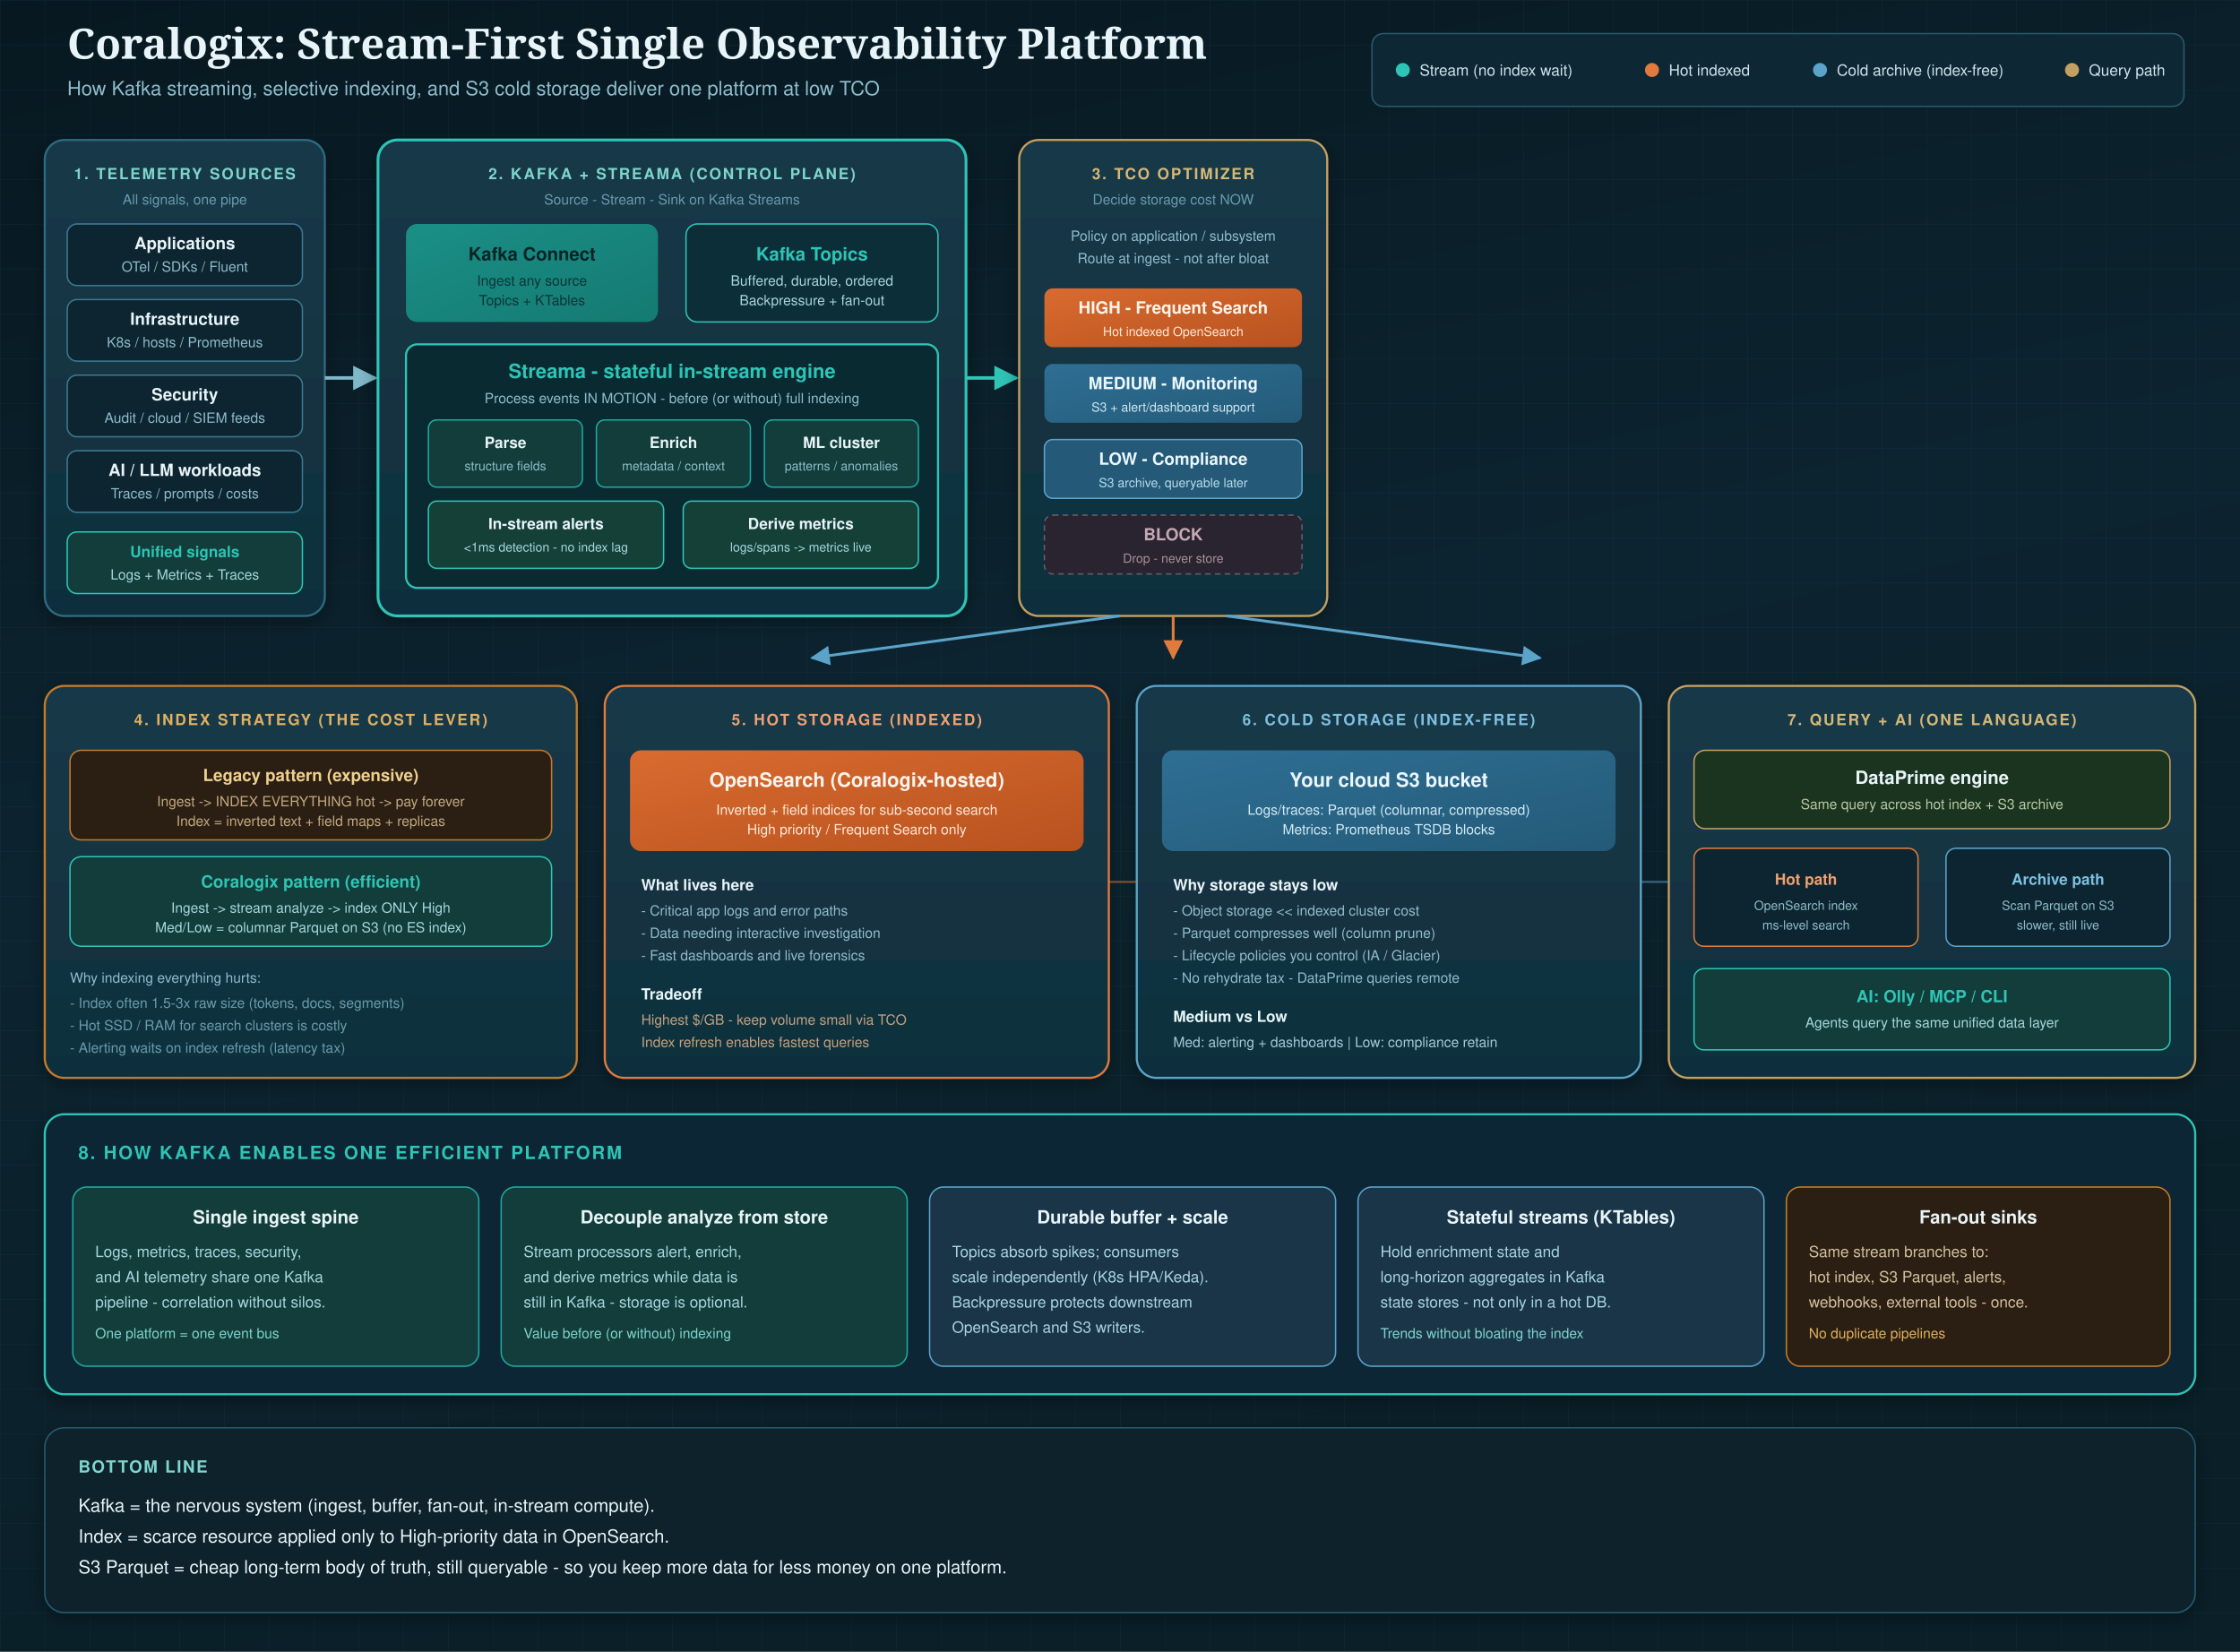
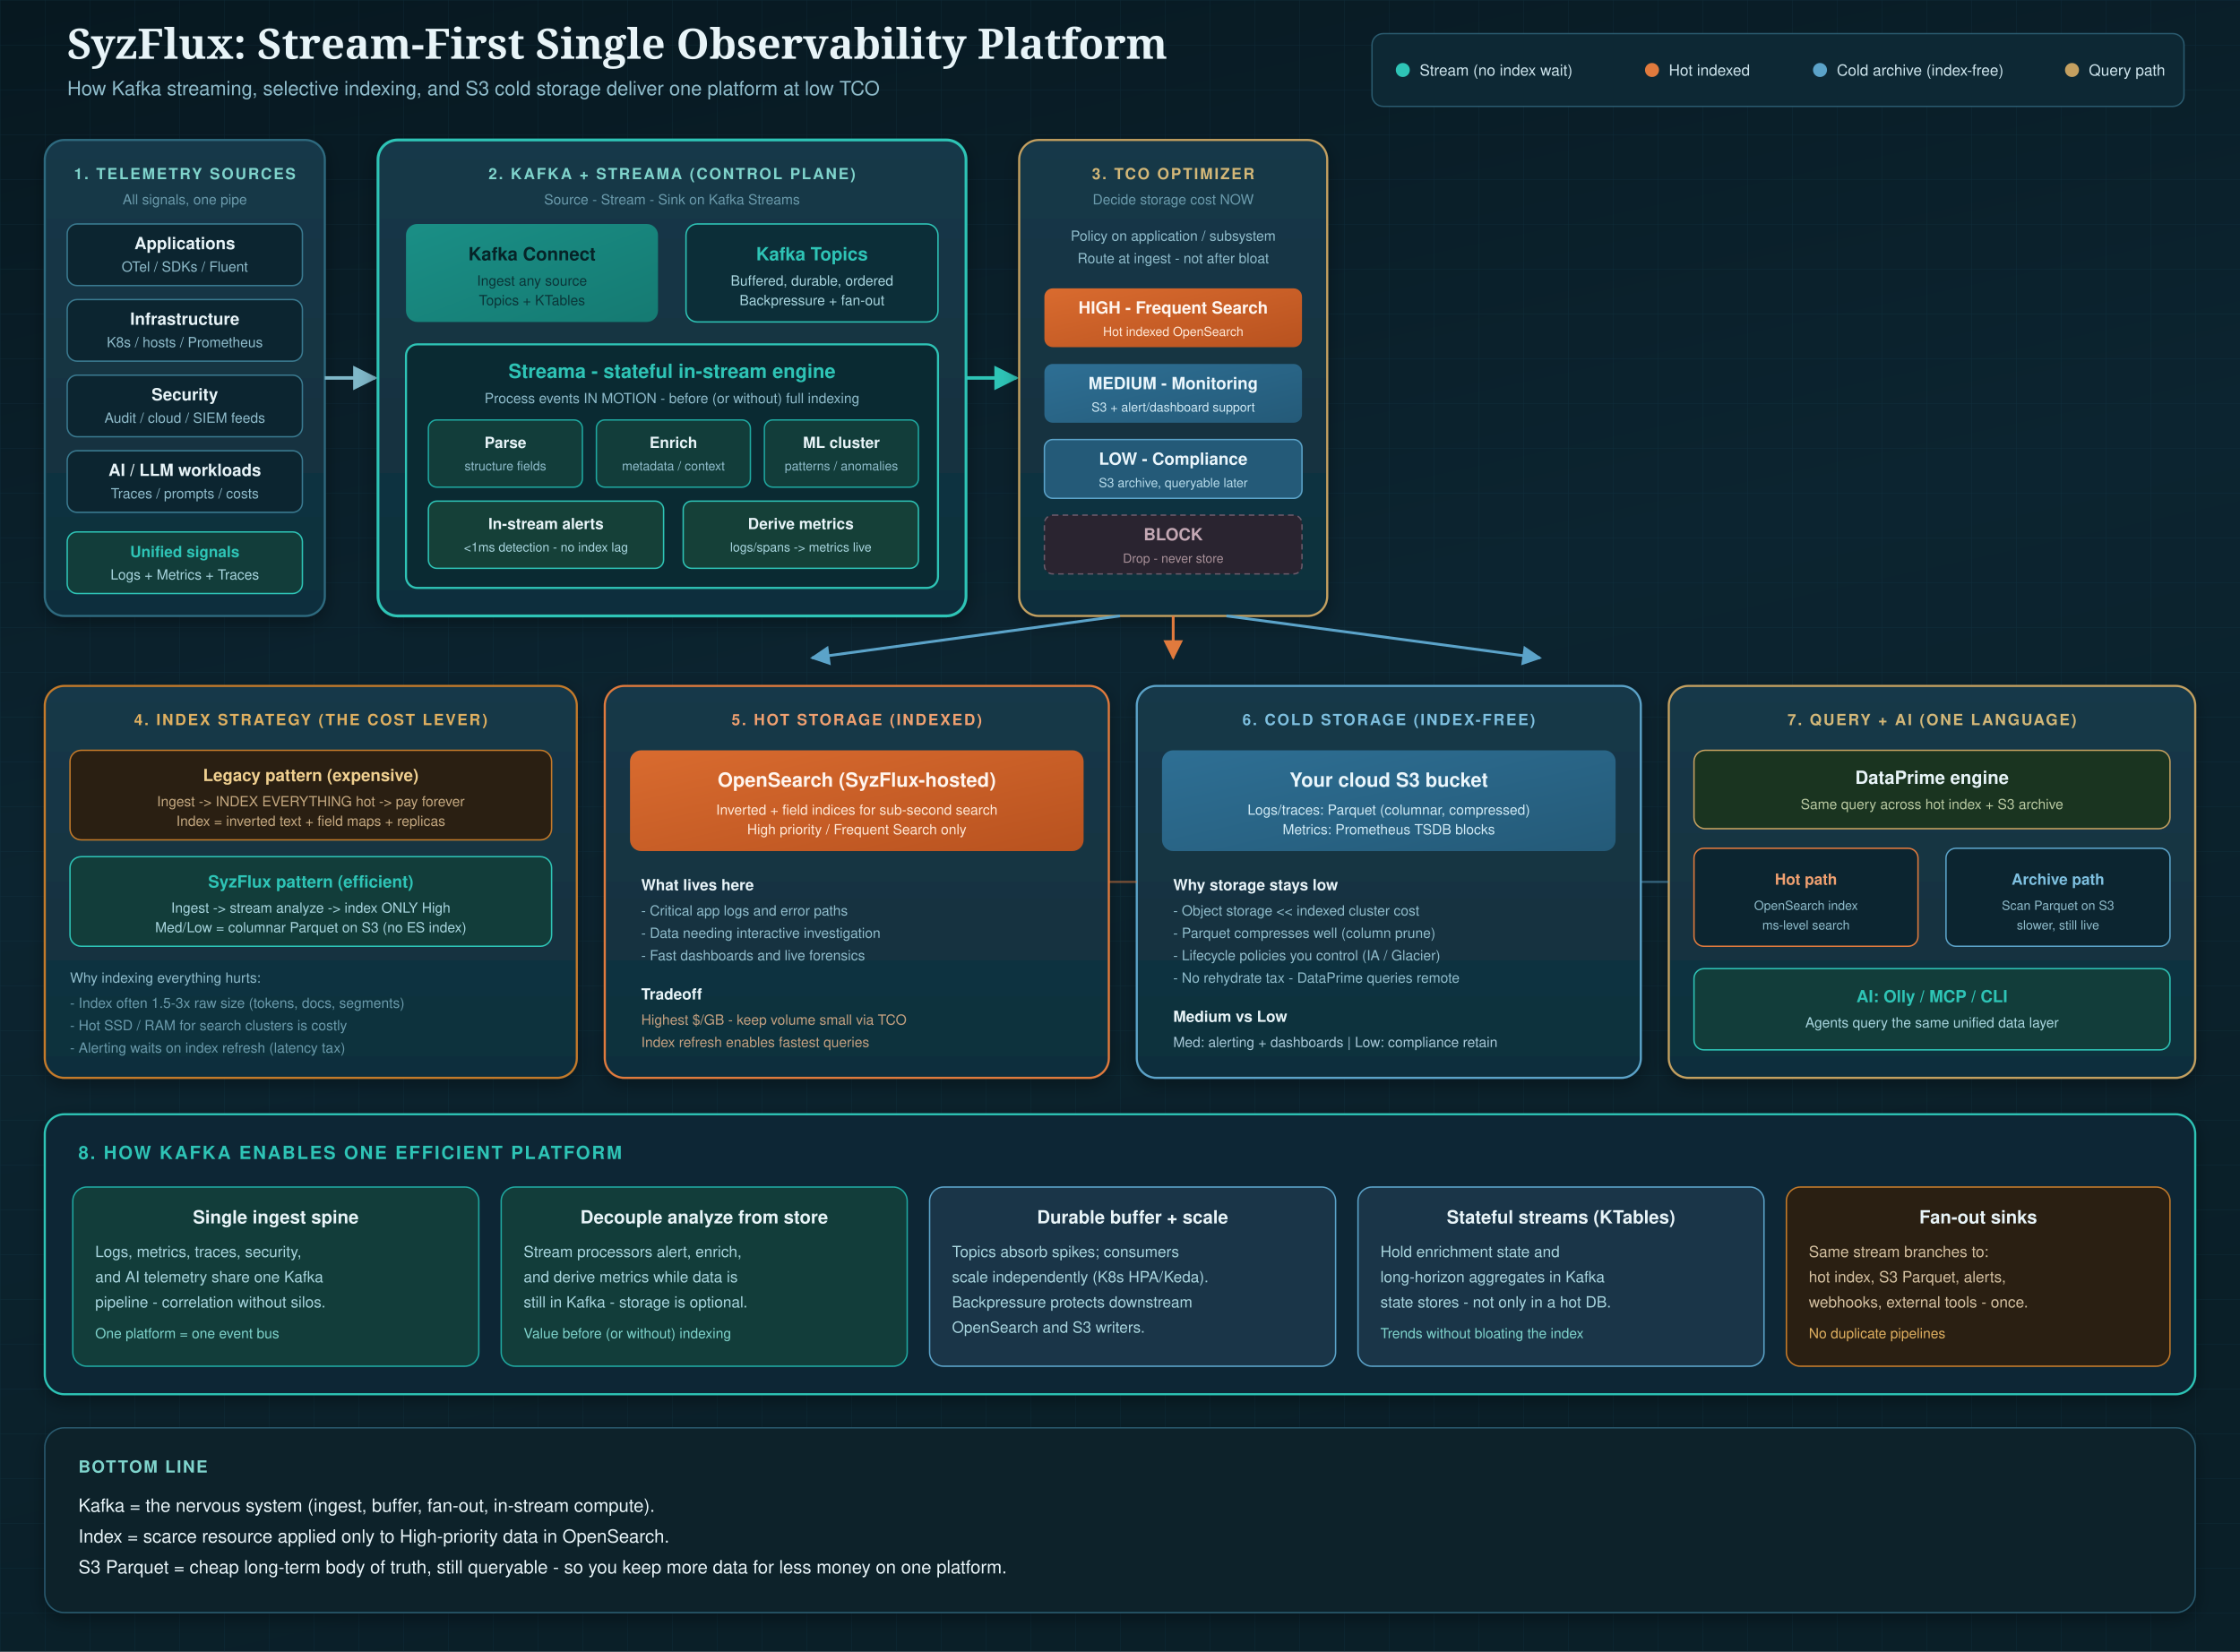
<svg xmlns="http://www.w3.org/2000/svg" viewBox="0 0 1600 1180" width="1600" height="1180" role="img" aria-labelledby="title desc">
  <defs>
    <linearGradient id="bg" x1="0" y1="0" x2="0.3" y2="1">
      <stop offset="0%" stop-color="#071820" />
      <stop offset="50%" stop-color="#0C2430" />
      <stop offset="100%" stop-color="#0A1F28" />
    </linearGradient>
    <linearGradient id="panel" x1="0" y1="0" x2="0" y2="1">
      <stop offset="0%" stop-color="#153848" />
      <stop offset="100%" stop-color="#102F3C" />
    </linearGradient>
    <linearGradient id="kafkaGrad" x1="0" y1="0" x2="1" y2="1">
      <stop offset="0%" stop-color="#1A8F86" />
      <stop offset="100%" stop-color="#157A72" />
    </linearGradient>
    <linearGradient id="hotGrad" x1="0" y1="0" x2="1" y2="1">
      <stop offset="0%" stop-color="#D96B2F" />
      <stop offset="100%" stop-color="#B8521F" />
    </linearGradient>
    <linearGradient id="coldGrad" x1="0" y1="0" x2="1" y2="1">
      <stop offset="0%" stop-color="#2E6F94" />
      <stop offset="100%" stop-color="#245A78" />
    </linearGradient>
    <linearGradient id="indexGrad" x1="0" y1="0" x2="1" y2="0">
      <stop offset="0%" stop-color="#C47A2A" />
      <stop offset="100%" stop-color="#A86520" />
    </linearGradient>
    <marker id="arr" viewBox="0 0 10 10" refX="9" refY="5" markerWidth="7" markerHeight="7" orient="auto-start-reverse">
      <path d="M0 0 L10 5 L0 10 z" fill="#7FB8C9" />
    </marker>
    <marker id="arrTeal" viewBox="0 0 10 10" refX="9" refY="5" markerWidth="7" markerHeight="7" orient="auto-start-reverse">
      <path d="M0 0 L10 5 L0 10 z" fill="#2EC4B6" />
    </marker>
    <marker id="arrHot" viewBox="0 0 10 10" refX="9" refY="5" markerWidth="7" markerHeight="7" orient="auto-start-reverse">
      <path d="M0 0 L10 5 L0 10 z" fill="#E07A3D" />
    </marker>
    <marker id="arrCold" viewBox="0 0 10 10" refX="9" refY="5" markerWidth="7" markerHeight="7" orient="auto-start-reverse">
      <path d="M0 0 L10 5 L0 10 z" fill="#5BA3C9" />
    </marker>
    <filter id="shadow" x="-8%" y="-8%" width="116%" height="124%">
      <feDropShadow dx="0" dy="4" stdDeviation="6" flood-color="#000" flood-opacity="0.35" />
    </filter>
    <pattern id="grid" width="32" height="32" patternUnits="userSpaceOnUse">
      <path d="M32 0 H0 V32" fill="none" stroke="#1A4558" stroke-width="0.5" opacity="0.4" />
    </pattern>
  </defs>
  <rect width="1600" height="1180" fill="url(#bg)" />
  <rect width="1600" height="1180" fill="url(#grid)" />
-   <text x="48" y="42" fill="#E8F4F8" font-family="Georgia, serif" font-size="30" font-weight="700">Coralogix: Stream-First Single Observability Platform</text>
+   <text x="48" y="42" fill="#E8F4F8" font-family="Georgia, serif" font-size="30" font-weight="700">SyzFlux: Stream-First Single Observability Platform</text>
  <text x="48" y="68" fill="#8FBCCB" font-family="Helvetica, Arial, sans-serif" font-size="14">How Kafka streaming, selective indexing, and S3 cold storage deliver one platform at low TCO</text>
  <g transform="translate(980, 24)">
    <rect width="580" height="52" rx="8" fill="#0D2834" stroke="#2A5A6E" />
    <circle cx="22" cy="26" r="5" fill="#2EC4B6" />
    <text x="34" y="30" fill="#CDE4EC" font-family="Helvetica, Arial, sans-serif" font-size="11">Stream (no index wait)</text>
    <circle cx="200" cy="26" r="5" fill="#E07A3D" />
    <text x="212" y="30" fill="#CDE4EC" font-family="Helvetica, Arial, sans-serif" font-size="11">Hot indexed</text>
    <circle cx="320" cy="26" r="5" fill="#5BA3C9" />
    <text x="332" y="30" fill="#CDE4EC" font-family="Helvetica, Arial, sans-serif" font-size="11">Cold archive (index-free)</text>
    <circle cx="500" cy="26" r="5" fill="#C4A060" />
    <text x="512" y="30" fill="#CDE4EC" font-family="Helvetica, Arial, sans-serif" font-size="11">Query path</text>
  </g>
  <g filter="url(#shadow)">
    <rect x="32" y="100" width="200" height="340" rx="14" fill="url(#panel)" stroke="#2F6A7F" stroke-width="1.5" />
  </g>
  <text x="132" y="128" text-anchor="middle" fill="#7FD4CC" font-family="Helvetica, Arial, sans-serif" font-size="11" font-weight="700" letter-spacing="1.2">1. TELEMETRY SOURCES</text>
  <text x="132" y="146" text-anchor="middle" fill="#6A9AAB" font-family="Helvetica, Arial, sans-serif" font-size="10">All signals, one pipe</text>
  <g font-family="Helvetica, Arial, sans-serif">
    <rect x="48" y="160" width="168" height="44" rx="7" fill="#0C2530" stroke="#3A7A90" />
    <text x="132" y="178" text-anchor="middle" fill="#E8F4F8" font-size="12" font-weight="600">Applications</text>
    <text x="132" y="194" text-anchor="middle" fill="#8FBCCB" font-size="10">OTel / SDKs / Fluent</text>
    <rect x="48" y="214" width="168" height="44" rx="7" fill="#0C2530" stroke="#3A7A90" />
    <text x="132" y="232" text-anchor="middle" fill="#E8F4F8" font-size="12" font-weight="600">Infrastructure</text>
    <text x="132" y="248" text-anchor="middle" fill="#8FBCCB" font-size="10">K8s / hosts / Prometheus</text>
    <rect x="48" y="268" width="168" height="44" rx="7" fill="#0C2530" stroke="#3A7A90" />
    <text x="132" y="286" text-anchor="middle" fill="#E8F4F8" font-size="12" font-weight="600">Security</text>
    <text x="132" y="302" text-anchor="middle" fill="#8FBCCB" font-size="10">Audit / cloud / SIEM feeds</text>
    <rect x="48" y="322" width="168" height="44" rx="7" fill="#0C2530" stroke="#3A7A90" />
    <text x="132" y="340" text-anchor="middle" fill="#E8F4F8" font-size="12" font-weight="600">AI / LLM workloads</text>
    <text x="132" y="356" text-anchor="middle" fill="#8FBCCB" font-size="10">Traces / prompts / costs</text>
    <rect x="48" y="380" width="168" height="44" rx="7" fill="#123D3A" stroke="#2EC4B6" />
    <text x="132" y="398" text-anchor="middle" fill="#2EC4B6" font-size="11" font-weight="600">Unified signals</text>
    <text x="132" y="414" text-anchor="middle" fill="#A8D5DE" font-size="10">Logs + Metrics + Traces</text>
  </g>
  <path d="M232 270 H268" stroke="#7FB8C9" stroke-width="2.5" fill="none" marker-end="url(#arr)" />
  <g filter="url(#shadow)">
    <rect x="270" y="100" width="420" height="340" rx="14" fill="url(#panel)" stroke="#2EC4B6" stroke-width="2" />
  </g>
  <text x="480" y="128" text-anchor="middle" fill="#7FD4CC" font-family="Helvetica, Arial, sans-serif" font-size="11" font-weight="700" letter-spacing="1.2">2. KAFKA + STREAMA (CONTROL PLANE)</text>
  <text x="480" y="146" text-anchor="middle" fill="#6A9AAB" font-family="Helvetica, Arial, sans-serif" font-size="10">Source - Stream - Sink on Kafka Streams</text>
  <g font-family="Helvetica, Arial, sans-serif">
    <rect x="290" y="160" width="180" height="70" rx="8" fill="url(#kafkaGrad)" />
    <text x="380" y="186" text-anchor="middle" fill="#062428" font-size="13" font-weight="700">Kafka Connect</text>
    <text x="380" y="204" text-anchor="middle" fill="#0A3538" font-size="10">Ingest any source</text>
    <text x="380" y="218" text-anchor="middle" fill="#0A3538" font-size="10">Topics + KTables</text>
    <rect x="490" y="160" width="180" height="70" rx="8" fill="#0C2E38" stroke="#2EC4B6" />
    <text x="580" y="186" text-anchor="middle" fill="#2EC4B6" font-size="13" font-weight="700">Kafka Topics</text>
    <text x="580" y="204" text-anchor="middle" fill="#A8D5DE" font-size="10">Buffered, durable, ordered</text>
    <text x="580" y="218" text-anchor="middle" fill="#A8D5DE" font-size="10">Backpressure + fan-out</text>
  </g>
  <g font-family="Helvetica, Arial, sans-serif">
    <rect x="290" y="246" width="380" height="174" rx="8" fill="#0A2A32" stroke="#2EC4B6" stroke-width="1.5" />
    <text x="480" y="270" text-anchor="middle" fill="#2EC4B6" font-size="14" font-weight="700">Streama - stateful in-stream engine</text>
    <text x="480" y="288" text-anchor="middle" fill="#8FBCCB" font-size="10">Process events IN MOTION - before (or without) full indexing</text>
    <rect x="306" y="300" width="110" height="48" rx="6" fill="#123D3A" stroke="#1FA8A0" />
    <text x="361" y="320" text-anchor="middle" fill="#E8F4F8" font-size="11" font-weight="600">Parse</text>
    <text x="361" y="336" text-anchor="middle" fill="#8FBCCB" font-size="9">structure fields</text>
    <rect x="426" y="300" width="110" height="48" rx="6" fill="#123D3A" stroke="#1FA8A0" />
    <text x="481" y="320" text-anchor="middle" fill="#E8F4F8" font-size="11" font-weight="600">Enrich</text>
    <text x="481" y="336" text-anchor="middle" fill="#8FBCCB" font-size="9">metadata / context</text>
    <rect x="546" y="300" width="110" height="48" rx="6" fill="#123D3A" stroke="#1FA8A0" />
    <text x="601" y="320" text-anchor="middle" fill="#E8F4F8" font-size="11" font-weight="600">ML cluster</text>
    <text x="601" y="336" text-anchor="middle" fill="#8FBCCB" font-size="9">patterns / anomalies</text>
    <rect x="306" y="358" width="168" height="48" rx="6" fill="#154038" stroke="#2EC4B6" />
    <text x="390" y="378" text-anchor="middle" fill="#E8F4F8" font-size="11" font-weight="600">In-stream alerts</text>
    <text x="390" y="394" text-anchor="middle" fill="#A8D5DE" font-size="9">&lt;1ms detection - no index lag</text>
    <rect x="488" y="358" width="168" height="48" rx="6" fill="#154038" stroke="#2EC4B6" />
    <text x="572" y="378" text-anchor="middle" fill="#E8F4F8" font-size="11" font-weight="600">Derive metrics</text>
    <text x="572" y="394" text-anchor="middle" fill="#A8D5DE" font-size="9">logs/spans -&gt; metrics live</text>
  </g>
  <path d="M690 270 H726" stroke="#2EC4B6" stroke-width="2.5" fill="none" marker-end="url(#arrTeal)" />
  <g filter="url(#shadow)">
    <rect x="728" y="100" width="220" height="340" rx="14" fill="url(#panel)" stroke="#C4A060" stroke-width="1.5" />
  </g>
  <text x="838" y="128" text-anchor="middle" fill="#D4B878" font-family="Helvetica, Arial, sans-serif" font-size="11" font-weight="700" letter-spacing="1.2">3. TCO OPTIMIZER</text>
  <text x="838" y="146" text-anchor="middle" fill="#6A9AAB" font-family="Helvetica, Arial, sans-serif" font-size="10">Decide storage cost NOW</text>
  <g font-family="Helvetica, Arial, sans-serif">
    <text x="838" y="172" text-anchor="middle" fill="#8FBCCB" font-size="10">Policy on application / subsystem</text>
    <text x="838" y="188" text-anchor="middle" fill="#8FBCCB" font-size="10">Route at ingest - not after bloat</text>
    <rect x="746" y="206" width="184" height="42" rx="6" fill="url(#hotGrad)" />
    <text x="838" y="224" text-anchor="middle" fill="#FFF5EE" font-size="12" font-weight="700">HIGH - Frequent Search</text>
    <text x="838" y="240" text-anchor="middle" fill="#FFE8D6" font-size="9">Hot indexed OpenSearch</text>
    <rect x="746" y="260" width="184" height="42" rx="6" fill="url(#coldGrad)" />
    <text x="838" y="278" text-anchor="middle" fill="#EAF6FC" font-size="12" font-weight="700">MEDIUM - Monitoring</text>
    <text x="838" y="294" text-anchor="middle" fill="#D0EAF5" font-size="9">S3 + alert/dashboard support</text>
    <rect x="746" y="314" width="184" height="42" rx="6" fill="#245A78" stroke="#5BA3C9" />
    <text x="838" y="332" text-anchor="middle" fill="#EAF6FC" font-size="12" font-weight="700">LOW - Compliance</text>
    <text x="838" y="348" text-anchor="middle" fill="#B8DCEB" font-size="9">S3 archive, queryable later</text>
    <rect x="746" y="368" width="184" height="42" rx="6" fill="#2A2430" stroke="#6A5A6A" stroke-dasharray="4 3" />
    <text x="838" y="386" text-anchor="middle" fill="#C4A8B4" font-size="12" font-weight="700">BLOCK</text>
    <text x="838" y="402" text-anchor="middle" fill="#A89098" font-size="9">Drop - never store</text>
  </g>
  <path d="M838 440 V470" stroke="#E07A3D" stroke-width="2" fill="none" marker-end="url(#arrHot)" />
  <path d="M800 440 L580 470" stroke="#5BA3C9" stroke-width="2" fill="none" marker-end="url(#arrCold)" />
  <path d="M876 440 L1100 470" stroke="#5BA3C9" stroke-width="2" fill="none" marker-end="url(#arrCold)" />
  <g filter="url(#shadow)">
    <rect x="32" y="490" width="380" height="280" rx="14" fill="url(#panel)" stroke="#C47A2A" stroke-width="1.5" />
  </g>
  <text x="222" y="518" text-anchor="middle" fill="#E0B060" font-family="Helvetica, Arial, sans-serif" font-size="11" font-weight="700" letter-spacing="1.2">4. INDEX STRATEGY (THE COST LEVER)</text>
  <g font-family="Helvetica, Arial, sans-serif">
    <rect x="50" y="536" width="344" height="64" rx="8" fill="#2A1F12" stroke="#C47A2A" />
    <text x="222" y="558" text-anchor="middle" fill="#F0D090" font-size="12" font-weight="700">Legacy pattern (expensive)</text>
    <text x="222" y="576" text-anchor="middle" fill="#C4A880" font-size="10">Ingest -&gt; INDEX EVERYTHING hot -&gt; pay forever</text>
    <text x="222" y="590" text-anchor="middle" fill="#C4A880" font-size="10">Index = inverted text + field maps + replicas</text>
    <rect x="50" y="612" width="344" height="64" rx="8" fill="#123D3A" stroke="#2EC4B6" />
-     <text x="222" y="634" text-anchor="middle" fill="#2EC4B6" font-size="12" font-weight="700">Coralogix pattern (efficient)</text>
+     <text x="222" y="634" text-anchor="middle" fill="#2EC4B6" font-size="12" font-weight="700">SyzFlux pattern (efficient)</text>
    <text x="222" y="652" text-anchor="middle" fill="#A8D5DE" font-size="10">Ingest -&gt; stream analyze -&gt; index ONLY High</text>
    <text x="222" y="666" text-anchor="middle" fill="#A8D5DE" font-size="10">Med/Low = columnar Parquet on S3 (no ES index)</text>
    <text x="50" y="702" fill="#8FBCCB" font-size="10">Why indexing everything hurts:</text>
    <text x="50" y="720" fill="#6A9AAB" font-size="10">- Index often 1.5-3x raw size (tokens, docs, segments)</text>
    <text x="50" y="736" fill="#6A9AAB" font-size="10">- Hot SSD / RAM for search clusters is costly</text>
    <text x="50" y="752" fill="#6A9AAB" font-size="10">- Alerting waits on index refresh (latency tax)</text>
  </g>
  <g filter="url(#shadow)">
    <rect x="432" y="490" width="360" height="280" rx="14" fill="url(#panel)" stroke="#E07A3D" stroke-width="1.5" />
  </g>
  <text x="612" y="518" text-anchor="middle" fill="#F0A070" font-family="Helvetica, Arial, sans-serif" font-size="11" font-weight="700" letter-spacing="1.2">5. HOT STORAGE (INDEXED)</text>
  <g font-family="Helvetica, Arial, sans-serif">
    <rect x="450" y="536" width="324" height="72" rx="8" fill="url(#hotGrad)" />
-     <text x="612" y="562" text-anchor="middle" fill="#FFF5EE" font-size="14" font-weight="700">OpenSearch (Coralogix-hosted)</text>
+     <text x="612" y="562" text-anchor="middle" fill="#FFF5EE" font-size="14" font-weight="700">OpenSearch (SyzFlux-hosted)</text>
    <text x="612" y="582" text-anchor="middle" fill="#FFE8D6" font-size="10">Inverted + field indices for sub-second search</text>
    <text x="612" y="596" text-anchor="middle" fill="#FFE8D6" font-size="10">High priority / Frequent Search only</text>
    <text x="458" y="636" fill="#E8F4F8" font-size="11" font-weight="600">What lives here</text>
    <text x="458" y="654" fill="#8FBCCB" font-size="10">- Critical app logs and error paths</text>
    <text x="458" y="670" fill="#8FBCCB" font-size="10">- Data needing interactive investigation</text>
    <text x="458" y="686" fill="#8FBCCB" font-size="10">- Fast dashboards and live forensics</text>
    <text x="458" y="714" fill="#E8F4F8" font-size="11" font-weight="600">Tradeoff</text>
    <text x="458" y="732" fill="#C4A080" font-size="10">Highest $/GB - keep volume small via TCO</text>
    <text x="458" y="748" fill="#C4A080" font-size="10">Index refresh enables fastest queries</text>
  </g>
  <g filter="url(#shadow)">
    <rect x="812" y="490" width="360" height="280" rx="14" fill="url(#panel)" stroke="#5BA3C9" stroke-width="1.5" />
  </g>
  <text x="992" y="518" text-anchor="middle" fill="#7EC0E0" font-family="Helvetica, Arial, sans-serif" font-size="11" font-weight="700" letter-spacing="1.2">6. COLD STORAGE (INDEX-FREE)</text>
  <g font-family="Helvetica, Arial, sans-serif">
    <rect x="830" y="536" width="324" height="72" rx="8" fill="url(#coldGrad)" />
    <text x="992" y="562" text-anchor="middle" fill="#EAF6FC" font-size="14" font-weight="700">Your cloud S3 bucket</text>
    <text x="992" y="582" text-anchor="middle" fill="#D0EAF5" font-size="10">Logs/traces: Parquet (columnar, compressed)</text>
    <text x="992" y="596" text-anchor="middle" fill="#D0EAF5" font-size="10">Metrics: Prometheus TSDB blocks</text>
    <text x="838" y="636" fill="#E8F4F8" font-size="11" font-weight="600">Why storage stays low</text>
    <text x="838" y="654" fill="#8FBCCB" font-size="10">- Object storage &lt;&lt; indexed cluster cost</text>
    <text x="838" y="670" fill="#8FBCCB" font-size="10">- Parquet compresses well (column prune)</text>
    <text x="838" y="686" fill="#8FBCCB" font-size="10">- Lifecycle policies you control (IA / Glacier)</text>
    <text x="838" y="702" fill="#8FBCCB" font-size="10">- No rehydrate tax - DataPrime queries remote</text>
    <text x="838" y="730" fill="#E8F4F8" font-size="11" font-weight="600">Medium vs Low</text>
    <text x="838" y="748" fill="#A8C8D8" font-size="10">Med: alerting + dashboards | Low: compliance retain</text>
  </g>
  <g filter="url(#shadow)">
    <rect x="1192" y="490" width="376" height="280" rx="14" fill="url(#panel)" stroke="#C4A060" stroke-width="1.5" />
  </g>
  <text x="1380" y="518" text-anchor="middle" fill="#D4B878" font-family="Helvetica, Arial, sans-serif" font-size="11" font-weight="700" letter-spacing="1.2">7. QUERY + AI (ONE LANGUAGE)</text>
  <g font-family="Helvetica, Arial, sans-serif">
    <rect x="1210" y="536" width="340" height="56" rx="8" fill="#1A3420" stroke="#C4A060" />
    <text x="1380" y="560" text-anchor="middle" fill="#E8F4F8" font-size="13" font-weight="700">DataPrime engine</text>
    <text x="1380" y="578" text-anchor="middle" fill="#B8C8A0" font-size="10">Same query across hot index + S3 archive</text>
    <rect x="1210" y="606" width="160" height="70" rx="7" fill="#0C2530" stroke="#E07A3D" />
    <text x="1290" y="632" text-anchor="middle" fill="#F0A070" font-size="11" font-weight="600">Hot path</text>
    <text x="1290" y="650" text-anchor="middle" fill="#8FBCCB" font-size="9">OpenSearch index</text>
    <text x="1290" y="664" text-anchor="middle" fill="#8FBCCB" font-size="9">ms-level search</text>
    <rect x="1390" y="606" width="160" height="70" rx="7" fill="#0C2530" stroke="#5BA3C9" />
    <text x="1470" y="632" text-anchor="middle" fill="#7EC0E0" font-size="11" font-weight="600">Archive path</text>
    <text x="1470" y="650" text-anchor="middle" fill="#8FBCCB" font-size="9">Scan Parquet on S3</text>
    <text x="1470" y="664" text-anchor="middle" fill="#8FBCCB" font-size="9">slower, still live</text>
    <rect x="1210" y="692" width="340" height="58" rx="7" fill="#123D3A" stroke="#2EC4B6" />
    <text x="1380" y="716" text-anchor="middle" fill="#2EC4B6" font-size="12" font-weight="600">AI: Olly / MCP / CLI</text>
    <text x="1380" y="734" text-anchor="middle" fill="#A8D5DE" font-size="10">Agents query the same unified data layer</text>
  </g>
  <path d="M792 630 H812" stroke="#E07A3D" stroke-width="1.5" fill="none" opacity="0.5" />
  <path d="M1172 630 H1192" stroke="#5BA3C9" stroke-width="1.5" fill="none" opacity="0.5" />
  <g filter="url(#shadow)">
    <rect x="32" y="796" width="1536" height="200" rx="14" fill="#0D2834" stroke="#2EC4B6" stroke-width="1.5" />
  </g>
  <text x="56" y="828" fill="#2EC4B6" font-family="Helvetica, Arial, sans-serif" font-size="13" font-weight="700" letter-spacing="1.2">8. HOW KAFKA ENABLES ONE EFFICIENT PLATFORM</text>
  <g font-family="Helvetica, Arial, sans-serif">
    <rect x="52" y="848" width="290" height="128" rx="10" fill="#123D3A" stroke="#1FA8A0" />
    <text x="197" y="874" text-anchor="middle" fill="#E8F4F8" font-size="13" font-weight="700">Single ingest spine</text>
    <text x="68" y="898" fill="#A8D5DE" font-size="11">Logs, metrics, traces, security,</text>
    <text x="68" y="916" fill="#A8D5DE" font-size="11">and AI telemetry share one Kafka</text>
    <text x="68" y="934" fill="#A8D5DE" font-size="11">pipeline - correlation without silos.</text>
    <text x="68" y="956" fill="#7FD4CC" font-size="10">One platform = one event bus</text>
    <rect x="358" y="848" width="290" height="128" rx="10" fill="#123D3A" stroke="#1FA8A0" />
    <text x="503" y="874" text-anchor="middle" fill="#E8F4F8" font-size="13" font-weight="700">Decouple analyze from store</text>
    <text x="374" y="898" fill="#A8D5DE" font-size="11">Stream processors alert, enrich,</text>
    <text x="374" y="916" fill="#A8D5DE" font-size="11">and derive metrics while data is</text>
    <text x="374" y="934" fill="#A8D5DE" font-size="11">still in Kafka - storage is optional.</text>
    <text x="374" y="956" fill="#7FD4CC" font-size="10">Value before (or without) indexing</text>
    <rect x="664" y="848" width="290" height="128" rx="10" fill="#1A3548" stroke="#5BA3C9" />
    <text x="809" y="874" text-anchor="middle" fill="#E8F4F8" font-size="13" font-weight="700">Durable buffer + scale</text>
    <text x="680" y="898" fill="#A8D5DE" font-size="11">Topics absorb spikes; consumers</text>
    <text x="680" y="916" fill="#A8D5DE" font-size="11">scale independently (K8s HPA/Keda).</text>
    <text x="680" y="934" fill="#A8D5DE" font-size="11">Backpressure protects downstream</text>
    <text x="680" y="952" fill="#A8D5DE" font-size="11">OpenSearch and S3 writers.</text>
    <rect x="970" y="848" width="290" height="128" rx="10" fill="#1A3548" stroke="#5BA3C9" />
    <text x="1115" y="874" text-anchor="middle" fill="#E8F4F8" font-size="13" font-weight="700">Stateful streams (KTables)</text>
    <text x="986" y="898" fill="#A8D5DE" font-size="11">Hold enrichment state and</text>
    <text x="986" y="916" fill="#A8D5DE" font-size="11">long-horizon aggregates in Kafka</text>
    <text x="986" y="934" fill="#A8D5DE" font-size="11">state stores - not only in a hot DB.</text>
    <text x="986" y="956" fill="#7FD4CC" font-size="10">Trends without bloating the index</text>
    <rect x="1276" y="848" width="274" height="128" rx="10" fill="#2A1F12" stroke="#C47A2A" />
    <text x="1413" y="874" text-anchor="middle" fill="#E8F4F8" font-size="13" font-weight="700">Fan-out sinks</text>
    <text x="1292" y="898" fill="#D4C0A0" font-size="11">Same stream branches to:</text>
    <text x="1292" y="916" fill="#D4C0A0" font-size="11">hot index, S3 Parquet, alerts,</text>
    <text x="1292" y="934" fill="#D4C0A0" font-size="11">webhooks, external tools - once.</text>
    <text x="1292" y="956" fill="#E0B060" font-size="10">No duplicate pipelines</text>
  </g>
  <g filter="url(#shadow)">
    <rect x="32" y="1020" width="1536" height="132" rx="14" fill="#0A222C" stroke="#2A5A6E" />
  </g>
  <text x="56" y="1052" fill="#7FD4CC" font-family="Helvetica, Arial, sans-serif" font-size="12" font-weight="700" letter-spacing="1">BOTTOM LINE</text>
  <g font-family="Helvetica, Arial, sans-serif">
    <text x="56" y="1080" fill="#E8F4F8" font-size="13">Kafka = the nervous system (ingest, buffer, fan-out, in-stream compute).</text>
    <text x="56" y="1102" fill="#E8F4F8" font-size="13">Index = scarce resource applied only to High-priority data in OpenSearch.</text>
    <text x="56" y="1124" fill="#E8F4F8" font-size="13">S3 Parquet = cheap long-term body of truth, still queryable - so you keep more data for less money on one platform.</text>
  </g>
</svg>
